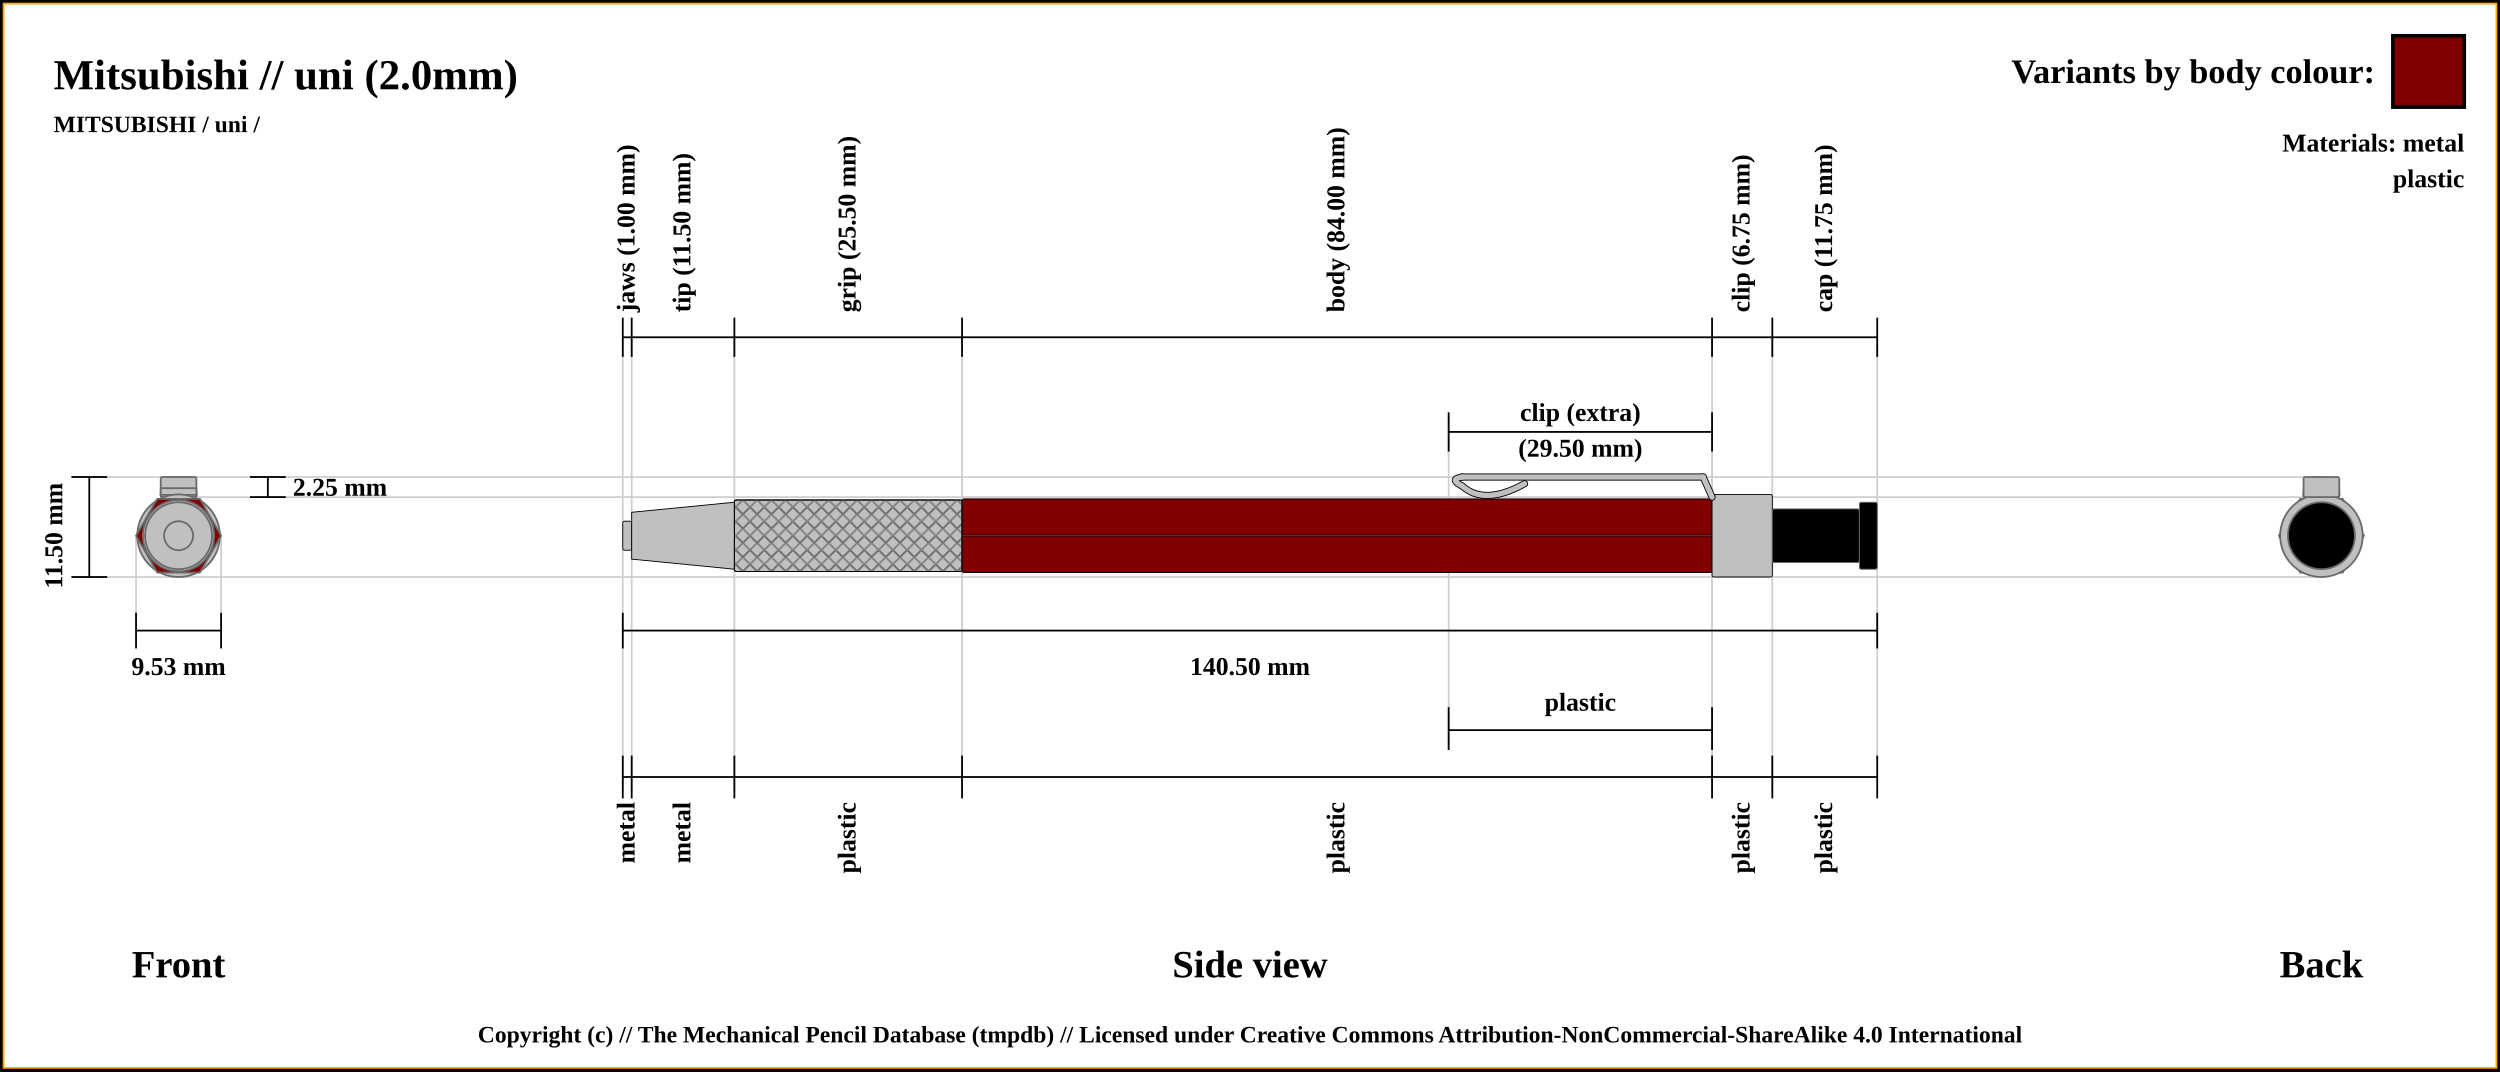
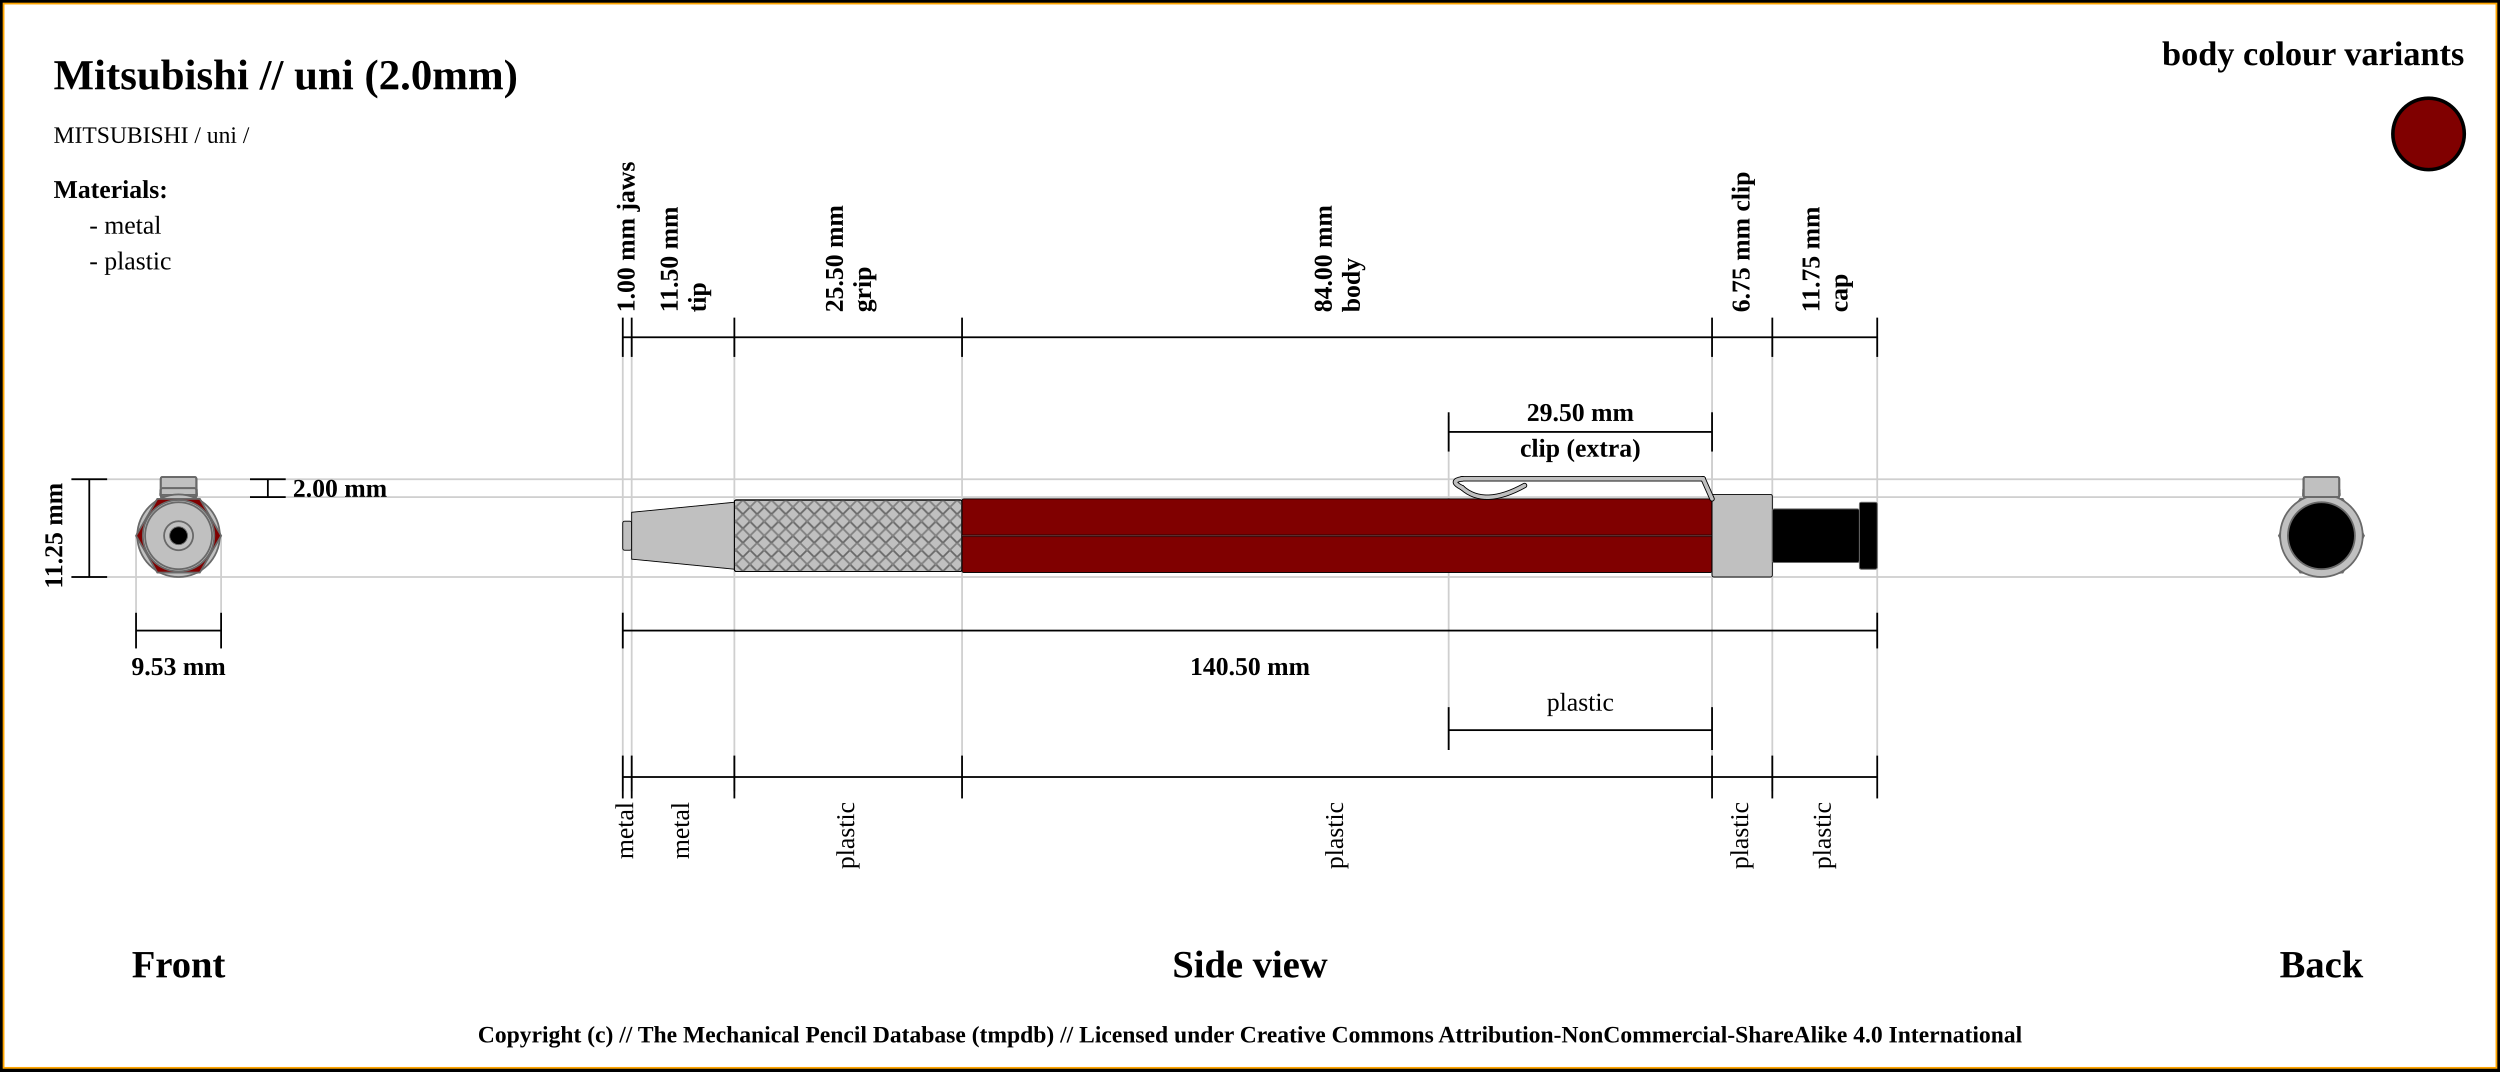
<svg xmlns="http://www.w3.org/2000/svg" width="1400" height="600">
  <pattern id="diagonalHatch" patternUnits="userSpaceOnUse" width="8" height="8">
    <rect width="6" height="6" fill="none" />
    <path stroke="dimgray" stroke-linecap="round" stroke-width="1" d="M 4,4 L 8,8" />
    <path stroke="dimgray" stroke-linecap="round" stroke-width="1" d="M 4,4 L 0,8" />
    <path stroke="gray" stroke-linecap="round" stroke-width="1" d="M 4,4 L 8,0" />
    <path stroke="gray" stroke-linecap="round" stroke-width="1" d="M 4,4 L 0,0" />
  </pattern>
  <rect x="0" y="0" width="1400" height="600" fill="white" stroke="black" stroke-width="4" />
  <rect x="2" y="2" width="1396" height="596" fill="white" stroke="orange" stroke-width="1" />
  <text x="30" y="50" font-size="2.0em" font-weight="bold"> Mitsubishi // uni (2.0mm)</text>
-   <text x="30" y="74" font-size="1.1em" font-weight="bold"> MITSUBISHI / uni /</text>
-   <line x1="40" y1="267.125" x2="1300" y2="267.125" stroke="#cfcfcf" stroke-width="1" />
+   <text x="30" y="80" font-size="1.1em"> MITSUBISHI / uni /</text>
+   <line x1="40" y1="268.375" x2="1300" y2="268.375" stroke="#cfcfcf" stroke-width="1" />
  <line x1="100" y1="278.375" x2="1300" y2="278.375" stroke="#cfcfcf" stroke-width="1" />
  <line x1="1300" y1="276.875" x2="1300" y2="276.875" stroke="#cfcfcf" stroke-width="1" />
  <line x1="40" y1="323.125" x2="1300" y2="323.125" stroke="#cfcfcf" stroke-width="1" />
  <line x1="76.184" y1="343.125" x2="76.184" y2="300" stroke="#cfcfcf" stroke-width="1" />
  <line x1="123.816" y1="343.125" x2="123.816" y2="300" stroke="#cfcfcf" stroke-width="1" />
  <line x1="348.75" y1="188.875" x2="348.75" y2="443.125" stroke="#cfcfcf" stroke-width="1" />
  <line x1="353.75" y1="188.875" x2="353.75" y2="443.125" stroke="#cfcfcf" stroke-width="1" />
  <line x1="411.25" y1="188.875" x2="411.25" y2="443.125" stroke="#cfcfcf" stroke-width="1" />
  <line x1="538.75" y1="188.875" x2="538.75" y2="443.125" stroke="#cfcfcf" stroke-width="1" />
  <line x1="958.75" y1="188.875" x2="958.75" y2="443.125" stroke="#cfcfcf" stroke-width="1" />
  <line x1="811.25" y1="232.875" x2="811.25" y2="420" stroke="#cfcfcf" stroke-width="1" />
  <line x1="958.75" y1="232.875" x2="958.75" y2="420" stroke="#cfcfcf" stroke-width="1" />
  <line x1="992.5" y1="188.875" x2="992.5" y2="443.125" stroke="#cfcfcf" stroke-width="1" />
  <line x1="1051.25" y1="188.875" x2="1051.25" y2="423.125" stroke="#cfcfcf" stroke-width="1" />
-   <line x1="40" y1="267.125" x2="60" y2="267.125" stroke="black" stroke-width="1" />
+   <line x1="40" y1="268.375" x2="60" y2="268.375" stroke="black" stroke-width="1" />
  <line x1="40" y1="323.125" x2="60" y2="323.125" stroke="black" stroke-width="1" />
-   <line x1="50" y1="267.125" x2="50" y2="323.125" stroke="black" stroke-width="1" />
-   <line x1="140" y1="267.125" x2="160" y2="267.125" stroke="black" stroke-width="1" />
+   <line x1="50" y1="268.375" x2="50" y2="323.125" stroke="black" stroke-width="1" />
+   <line x1="140" y1="268.375" x2="160" y2="268.375" stroke="black" stroke-width="1" />
  <line x1="140" y1="278.375" x2="160" y2="278.375" stroke="black" stroke-width="1" />
-   <line x1="150" y1="267.125" x2="150" y2="278.375" stroke="black" stroke-width="1" />
-   <text x="164" y="272.75" font-size="1.2em" font-weight="bold" text-anchor="start" dominant-baseline="central">2.25 mm</text>
-   <text x="30" y="300" transform="rotate(-90, 30, 300)" font-size="1.2em" font-weight="bold" text-anchor="middle" dominant-baseline="central">11.50 mm</text>
+   <line x1="150" y1="268.375" x2="150" y2="278.375" stroke="black" stroke-width="1" />
+   <text x="164" y="273.375" font-size="1.2em" font-weight="bold" text-anchor="start" dominant-baseline="central">2.00 mm</text>
+   <text x="30" y="300" transform="rotate(-90, 30, 300)" font-size="1.2em" font-weight="bold" text-anchor="middle" dominant-baseline="central">11.25 mm</text>
  <text x="100" y="540" font-size="1.8em" font-weight="bold" text-anchor="middle" dominant-baseline="central">Front</text>
  <line x1="76.184" y1="353.125" x2="123.816" y2="353.125" stroke="black" stroke-width="1" />
  <line x1="76.184" y1="343.125" x2="76.184" y2="363.125" stroke="black" stroke-width="1" />
  <line x1="123.816" y1="343.125" x2="123.816" y2="363.125" stroke="black" stroke-width="1" />
  <text x="100" y="373.125" font-size="1.2em" font-weight="bold" text-anchor="middle" dominant-baseline="central">9.53 mm</text>
  <line x1="348.75" y1="199.875" x2="348.75" y2="177.875" stroke="black" stroke-width="1" />
-   <text x="351.25" y="174.875" transform="rotate(-90, 351.25, 174.875)" font-size="1.2em" font-weight="bold" dominant-baseline="middle">jaws (1.00 mm)</text>
+   <text x="351.25" y="174.875" transform="rotate(-90, 351.25, 174.875)" font-size="1.2em" font-weight="bold" dominant-baseline="middle">1.00 mm jaws</text>
  <line x1="353.75" y1="199.875" x2="353.75" y2="177.875" stroke="black" stroke-width="1" />
-   <text x="382.5" y="174.875" transform="rotate(-90, 382.5, 174.875)" font-size="1.2em" font-weight="bold" dominant-baseline="middle">tip (11.50 mm)</text>
+   <text x="379.5" y="174.875" transform="rotate(-90, 379.5, 174.875)" font-size="1.2em" font-weight="bold" dominant-baseline="auto">11.50 mm</text>
+   <text x="385.5" y="174.875" transform="rotate(-90, 385.5, 174.875)" font-size="1.2em" font-weight="bold" dominant-baseline="hanging">tip</text>
  <line x1="411.25" y1="199.875" x2="411.25" y2="177.875" stroke="black" stroke-width="1" />
-   <text x="475" y="174.875" transform="rotate(-90, 475, 174.875)" font-size="1.2em" font-weight="bold" dominant-baseline="middle">grip (25.50 mm)</text>
+   <text x="472" y="174.875" transform="rotate(-90, 472, 174.875)" font-size="1.2em" font-weight="bold" dominant-baseline="auto">25.50 mm</text>
+   <text x="478" y="174.875" transform="rotate(-90, 478, 174.875)" font-size="1.2em" font-weight="bold" dominant-baseline="hanging">grip</text>
  <line x1="538.75" y1="199.875" x2="538.75" y2="177.875" stroke="black" stroke-width="1" />
-   <text x="748.75" y="174.875" transform="rotate(-90, 748.75, 174.875)" font-size="1.2em" font-weight="bold" dominant-baseline="middle">body (84.00 mm)</text>
+   <text x="745.75" y="174.875" transform="rotate(-90, 745.75, 174.875)" font-size="1.2em" font-weight="bold" dominant-baseline="auto">84.00 mm</text>
+   <text x="751.75" y="174.875" transform="rotate(-90, 751.75, 174.875)" font-size="1.2em" font-weight="bold" dominant-baseline="hanging">body</text>
  <line x1="958.75" y1="199.875" x2="958.75" y2="177.875" stroke="black" stroke-width="1" />
-   <text x="975.625" y="174.875" transform="rotate(-90, 975.625, 174.875)" font-size="1.2em" font-weight="bold" dominant-baseline="middle">clip (6.75 mm)</text>
+   <text x="975.625" y="174.875" transform="rotate(-90, 975.625, 174.875)" font-size="1.2em" font-weight="bold" dominant-baseline="middle">6.75 mm clip</text>
  <line x1="811.25" y1="252.875" x2="811.25" y2="230.875" stroke="black" stroke-width="1" />
  <line x1="811.25" y1="420" x2="811.25" y2="396" stroke="black" stroke-width="1" />
  <line x1="958.75" y1="396" x2="958.75" y2="420" stroke="black" stroke-width="1" />
  <line x1="958.75" y1="252.875" x2="958.75" y2="230.875" stroke="black" stroke-width="1" />
  <line x1="811.25" y1="241.875" x2="958.75" y2="241.875" stroke="black" stroke-width="1" />
  <line x1="811.25" y1="408.875" x2="958.75" y2="408.875" stroke="black" stroke-width="1" />
-   <text x="885" y="393.125" font-size="1.2em" font-weight="bold" text-anchor="middle" dominant-baseline="central">plastic</text>
-   <text x="885" y="230.875" font-size="1.2em" font-weight="bold" text-anchor="middle" dominant-baseline="central">clip (extra)</text>
-   <text x="885" y="250.875" font-size="1.2em" font-weight="bold" text-anchor="middle" dominant-baseline="central">(29.50 mm)</text>
+   <text x="885" y="393.125" font-size="1.2em" text-anchor="middle" dominant-baseline="central">plastic</text>
+   <text x="885" y="230.875" font-size="1.2em" font-weight="bold" text-anchor="middle" dominant-baseline="central">29.50 mm</text>
+   <text x="885" y="250.875" font-size="1.2em" font-weight="bold" text-anchor="middle" dominant-baseline="central">clip (extra)</text>
  <line x1="992.5" y1="199.875" x2="992.5" y2="177.875" stroke="black" stroke-width="1" />
-   <text x="1021.875" y="174.875" transform="rotate(-90, 1021.875, 174.875)" font-size="1.2em" font-weight="bold" dominant-baseline="middle">cap (11.75 mm)</text>
+   <text x="1018.875" y="174.875" transform="rotate(-90, 1018.875, 174.875)" font-size="1.2em" font-weight="bold" dominant-baseline="auto">11.75 mm</text>
+   <text x="1024.875" y="174.875" transform="rotate(-90, 1024.875, 174.875)" font-size="1.2em" font-weight="bold" dominant-baseline="hanging">cap</text>
  <line x1="1051.25" y1="199.875" x2="1051.25" y2="177.875" stroke="black" stroke-width="1" />
  <line x1="348.75" y1="188.875" x2="1051.25" y2="188.875" stroke="black" stroke-width="1" />
  <line x1="348.75" y1="353.125" x2="1051.25" y2="353.125" stroke="black" stroke-width="1" />
  <line x1="348.75" y1="343.125" x2="348.75" y2="363.125" stroke="black" stroke-width="1" />
  <line x1="1051.25" y1="343.125" x2="1051.25" y2="363.125" stroke="black" stroke-width="1" />
  <text x="700" y="373.125" font-size="1.2em" font-weight="bold" text-anchor="middle" dominant-baseline="central">140.50 mm</text>
  <text x="700" y="540" font-size="1.8em" font-weight="bold" text-anchor="middle" dominant-baseline="central">Side view</text>
  <text x="1300" y="540" font-size="1.8em" font-weight="bold" text-anchor="middle" dominant-baseline="central">Back</text>
  <line x1="348.75" y1="423.125" x2="348.75" y2="447.125" stroke="black" stroke-width="1" />
-   <text x="351.25" y="449.125" transform="rotate(-90, 351.25, 449.125)" font-size="1.2em" font-weight="bold" text-anchor="end" dominant-baseline="middle">metal</text>
+   <text x="351.25" y="449.125" transform="rotate(-90, 351.25, 449.125)" font-size="1.2em" text-anchor="end" dominant-baseline="middle">metal</text>
  <line x1="353.75" y1="423.125" x2="353.75" y2="447.125" stroke="black" stroke-width="1" />
-   <text x="382.5" y="449.125" transform="rotate(-90, 382.5, 449.125)" font-size="1.2em" font-weight="bold" text-anchor="end" dominant-baseline="middle">metal</text>
+   <text x="382.5" y="449.125" transform="rotate(-90, 382.5, 449.125)" font-size="1.2em" text-anchor="end" dominant-baseline="middle">metal</text>
  <line x1="411.25" y1="423.125" x2="411.25" y2="447.125" stroke="black" stroke-width="1" />
-   <text x="475" y="449.125" transform="rotate(-90, 475, 449.125)" font-size="1.2em" font-weight="bold" text-anchor="end" dominant-baseline="middle">plastic</text>
+   <text x="475" y="449.125" transform="rotate(-90, 475, 449.125)" font-size="1.2em" text-anchor="end" dominant-baseline="middle">plastic</text>
  <line x1="538.75" y1="423.125" x2="538.75" y2="447.125" stroke="black" stroke-width="1" />
-   <text x="748.75" y="449.125" transform="rotate(-90, 748.75, 449.125)" font-size="1.2em" font-weight="bold" text-anchor="end" dominant-baseline="middle">plastic</text>
+   <text x="748.75" y="449.125" transform="rotate(-90, 748.75, 449.125)" font-size="1.2em" text-anchor="end" dominant-baseline="middle">plastic</text>
  <line x1="958.75" y1="423.125" x2="958.75" y2="447.125" stroke="black" stroke-width="1" />
-   <text x="975.625" y="449.125" transform="rotate(-90, 975.625, 449.125)" font-size="1.2em" font-weight="bold" text-anchor="end" dominant-baseline="middle">plastic</text>
+   <text x="975.625" y="449.125" transform="rotate(-90, 975.625, 449.125)" font-size="1.2em" text-anchor="end" dominant-baseline="middle">plastic</text>
  <line x1="992.5" y1="423.125" x2="992.5" y2="447.125" stroke="black" stroke-width="1" />
-   <text x="1021.875" y="449.125" transform="rotate(-90, 1021.875, 449.125)" font-size="1.2em" font-weight="bold" text-anchor="end" dominant-baseline="middle">plastic</text>
+   <text x="1021.875" y="449.125" transform="rotate(-90, 1021.875, 449.125)" font-size="1.2em" text-anchor="end" dominant-baseline="middle">plastic</text>
  <line x1="1051.25" y1="423.125" x2="1051.25" y2="447.125" stroke="black" stroke-width="1" />
  <line x1="348.75" y1="435.125" x2="1051.25" y2="435.125" stroke="black" stroke-width="1" />
  <circle r="8.125" cx="1300" cy="300" stroke="dimgray" stroke-width="1" fill="silver" />
  <circle r="18.75" cx="1300" cy="300" stroke="dimgray" stroke-width="1" fill="silver" />
  <circle r="13.125" cx="1300" cy="300" stroke="dimgray" stroke-width="1" fill="silver" />
  <circle r="20" cx="1300" cy="300" stroke="dimgray" stroke-width="1" fill="silver" />
  <polygon points="1288.092,279.375 1311.908,279.375 1323.816,300 1311.908,320.625 1288.092,320.625 1276.184,300 " stroke="dimgray" stroke-width="1" fill="maroon" />
  <circle r="23.125" cx="1300" cy="300" stroke="dimgray" stroke-width="1" fill="silver" />
  <rect x="1290" y="277.125" width="20" height="1.25" rx="1" ry="1" stroke-width="1.0" stroke="dimgray" fill="silver" />
+   <rect x="1290" y="277.125" width="20" height="1.25" rx="1" ry="1" stroke-width="1.0" stroke="dimgray" fill="none" />
  <rect x="1290" y="273.375" width="20" height="5" rx="1" ry="1" stroke-width="1.0" stroke="dimgray" fill="silver" />
+   <line x1="1290" x2="1310" y1="273.375" y2="273.375" stroke-width="0.25" stroke="#dfdfdf" />
+   <rect x="1290" y="273.375" width="20" height="5" rx="1" ry="1" stroke-width="1.0" stroke="dimgray" fill="none" />
  <rect x="1290" y="275.375" width="20" height="3" rx="1" ry="1" stroke-width="1.0" stroke="dimgray" fill="silver" />
+   <rect x="1290" y="275.375" width="20" height="3" rx="1" ry="1" stroke-width="1.0" stroke="dimgray" fill="none" />
  <rect x="1290" y="267.125" width="20" height="11.25" rx="1" ry="1" stroke-width="1.0" stroke="dimgray" fill="silver" />
+   <line x1="1290" x2="1310" y1="267.125" y2="267.125" stroke-width="0.25" stroke="#dfdfdf" />
+   <line x1="1290" x2="1310" y1="267.125" y2="267.125" stroke-width="0.25" stroke="#dfdfdf" />
+   <line x1="1290" x2="1310" y1="267.125" y2="267.125" stroke-width="0.25" stroke="#dfdfdf" />
+   <rect x="1290" y="267.125" width="20" height="11.25" rx="1" ry="1" stroke-width="1.0" stroke="dimgray" fill="none" />
  <circle r="15" cx="1300" cy="300" stroke="dimgray" stroke-width="1" fill="black" />
  <circle r="18.75" cx="1300" cy="300" stroke="dimgray" stroke-width="1" fill="black" />
  <circle r="18.75" cx="100" cy="300" stroke="dimgray" stroke-width="1" fill="black" />
  <circle r="15" cx="100" cy="300" stroke="dimgray" stroke-width="1" fill="black" />
  <rect x="90" y="267.125" width="20" height="11.25" rx="1" ry="1" stroke-width="1.0" stroke="dimgray" fill="silver" />
+   <rect x="90" y="267.125" width="20" height="11.25" rx="1" ry="1" stroke-width="1.0" stroke="dimgray" fill="none" />
  <rect x="90" y="275.375" width="20" height="3" rx="1" ry="1" stroke-width="1.0" stroke="dimgray" fill="silver" />
+   <rect x="90" y="275.375" width="20" height="3" rx="1" ry="1" stroke-width="1.0" stroke="dimgray" fill="none" />
  <rect x="90" y="273.375" width="20" height="5" rx="1" ry="1" stroke-width="1.0" stroke="dimgray" fill="silver" />
+   <line x1="90" x2="110" y1="273.375" y2="273.375" stroke-width="0.25" stroke="#dfdfdf" />
+   <rect x="90" y="273.375" width="20" height="5" rx="1" ry="1" stroke-width="1.0" stroke="dimgray" fill="none" />
  <rect x="90" y="277.125" width="20" height="1.25" rx="1" ry="1" stroke-width="1.0" stroke="dimgray" fill="silver" />
+   <rect x="90" y="277.125" width="20" height="1.25" rx="1" ry="1" stroke-width="1.0" stroke="dimgray" fill="none" />
  <circle r="23.125" cx="100" cy="300" stroke="dimgray" stroke-width="1" fill="silver" />
  <polygon points="88.092,279.375 111.908,279.375 123.816,300 111.908,320.625 88.092,320.625 76.184,300 " stroke="dimgray" stroke-width="1" fill="maroon" />
  <circle r="20" cx="100" cy="300" stroke="dimgray" stroke-width="1" fill="silver" />
  <circle r="13.125" cx="100" cy="300" stroke="dimgray" stroke-width="1" fill="silver" />
  <circle r="18.75" cx="100" cy="300" stroke="dimgray" stroke-width="1" fill="silver" />
  <circle r="8.125" cx="100" cy="300" stroke="dimgray" stroke-width="1" fill="silver" />
+   <circle cx="100" cy="300" r="5" stroke="dimgray" stroke-width="0.5" fill="black" />
  <rect x="348.75" y="291.875" width="5" height="16.25" rx="1" ry="1" stroke-width="0.5" stroke="black" fill="silver" />
  <path d="M353.75 286.875 L411.25 281.25 L411.25 318.75 L353.75 313.125 Z" stroke-width="0.5" stroke="black" fill="silver" />
  <rect x="411.25" y="280" width="127.5" height="40" rx="1" ry="1" stroke-width="0.5" stroke="black" fill="silver" />
  <rect x="411.25" y="280" width="127.5" height="40" rx="1" ry="1" stroke-width="0.5" stroke="black" fill="url(#diagonalHatch)" />
  <rect x="538.75" y="279.375" width="420" height="41.25" rx="1" ry="1" stroke-width="0.5" stroke="black" fill="maroon" />
  <line x1="538.75" y1="300" x2="958.75" y2="300" stroke-width="1.5" stroke="black" fill="none" stroke-opacity="0.5" />
  <line x1="538.75" y1="300" x2="958.75" y2="300" stroke-width="0.5" stroke="gray" fill="none" stroke-opacity="0.5" />
  <rect x="958.75" y="276.875" width="33.75" height="46.25" rx="1" ry="1" stroke-width="0.5" stroke="black" fill="silver" />
-   <path d="M853.75 270.875 Q831.25 283.375 818.75 272.125" stroke-width="4" stroke="black" fill="none" stroke-linecap="round" />
-   <path d="M818.75 272.125 Q811.25 268.375 818.75 267.125" stroke-width="4" stroke="black" fill="none" stroke-linecap="round" />
-   <line x1="818.75" y1="267.125" x2="953.75" y2="267.125" stroke-width="4.0" stroke="black" fill="dimgray" stroke-linecap="round" />
- /&gt;<line x1="953.75" y1="267.125" x2="958.75" y2="278.375" stroke-width="4.0" stroke="black" fill="dimgray" stroke-linecap="round" />
- /&gt;<path d="M853.75 270.875 Q831.25 283.375 818.75 272.125" stroke-width="3" stroke="silver" fill="none" stroke-linecap="round" />
-   <path d="M818.75 272.125 Q811.25 268.375 818.75 267.125" stroke-width="3" stroke="silver" fill="none" stroke-linecap="round" />
-   <line x1="818.75" y1="267.125" x2="953.75" y2="267.125" stroke-width="3" stroke="silver" fill="silver" stroke-linecap="round" />
- /&gt;<line x1="953.75" y1="267.125" x2="958.75" y2="278.375" stroke-width="3" stroke="silver" fill="silver" stroke-linecap="round" />
+   <path d="M853.75 271.875 Q831.25 284.375 818.75 273.125" stroke-width="3" stroke="black" fill="none" stroke-linecap="round" />
+   <path d="M818.75 273.125 Q811.25 269.375 818.75 268.125" stroke-width="3" stroke="black" fill="none" stroke-linecap="round" />
+   <line x1="818.75" y1="268.125" x2="953.75" y2="268.125" stroke-width="3" stroke="black" fill="dimgray" stroke-linecap="round" />
+ /&gt;<line x1="953.75" y1="268.125" x2="958.75" y2="279.375" stroke-width="3" stroke="black" fill="dimgray" stroke-linecap="round" />
+ /&gt;<path d="M853.75 271.875 Q831.25 284.375 818.75 273.125" stroke-width="2" stroke="silver" fill="none" stroke-linecap="round" />
+   <path d="M818.75 273.125 Q811.25 269.375 818.75 268.125" stroke-width="2" stroke="silver" fill="none" stroke-linecap="round" />
+   <line x1="818.75" y1="268.125" x2="953.75" y2="268.125" stroke-width="2" stroke="silver" fill="silver" stroke-linecap="round" />
+ /&gt;<line x1="953.75" y1="268.125" x2="958.75" y2="279.375" stroke-width="2" stroke="silver" fill="silver" stroke-linecap="round" />
/&gt;



<rect x="992.5" y="285" width="48.75" height="30" rx="1" ry="1" stroke-width="0.5" stroke="dimgray" fill="black" />
  <rect x="1041.25" y="281.25" width="10" height="37.5" rx="1" ry="1" stroke-width="0.5" stroke="dimgray" fill="black" />
-   <rect x="1340" y="20" width="40" height="40" stroke="black" stroke-width="2" fill="maroon" />
-   <text x="1330" y="40" font-size="1.6em" font-weight="bold" text-anchor="end" dominant-baseline="central">Variants by body colour:</text>
-   <text x="1380" y="80" font-size="1.2em" font-weight="bold" text-anchor="end" dominant-baseline="central">Materials: metal</text>
-   <text x="1380" y="100" font-size="1.2em" font-weight="bold" text-anchor="end" dominant-baseline="central">plastic</text>
+   <text x="1380" y="30" font-size="1.6em" font-weight="bold" text-anchor="end" dominant-baseline="central">body colour variants</text>
+   <rect x="1340" y="55" width="40" rx="50%" ry="50%" height="40" stroke="black" stroke-width="2" fill="maroon" />
+   <text x="30" y="106" font-size="1.2em" font-weight="bold" text-anchor="start" dominant-baseline="central">Materials:</text>
+   <text x="50" y="126" font-size="1.2em" text-anchor="start" dominant-baseline="central"> - metal</text>
+   <text x="50" y="146" font-size="1.2em" text-anchor="start" dominant-baseline="central"> - plastic</text>
  <text x="50%" y="580" font-size="1.1em" font-weight="bold" text-anchor="middle" dominant-baseline="middle">Copyright (c) // The Mechanical Pencil Database (tmpdb) // Licensed under Creative Commons Attribution-NonCommercial-ShareAlike 4.0 International</text>
</svg>
